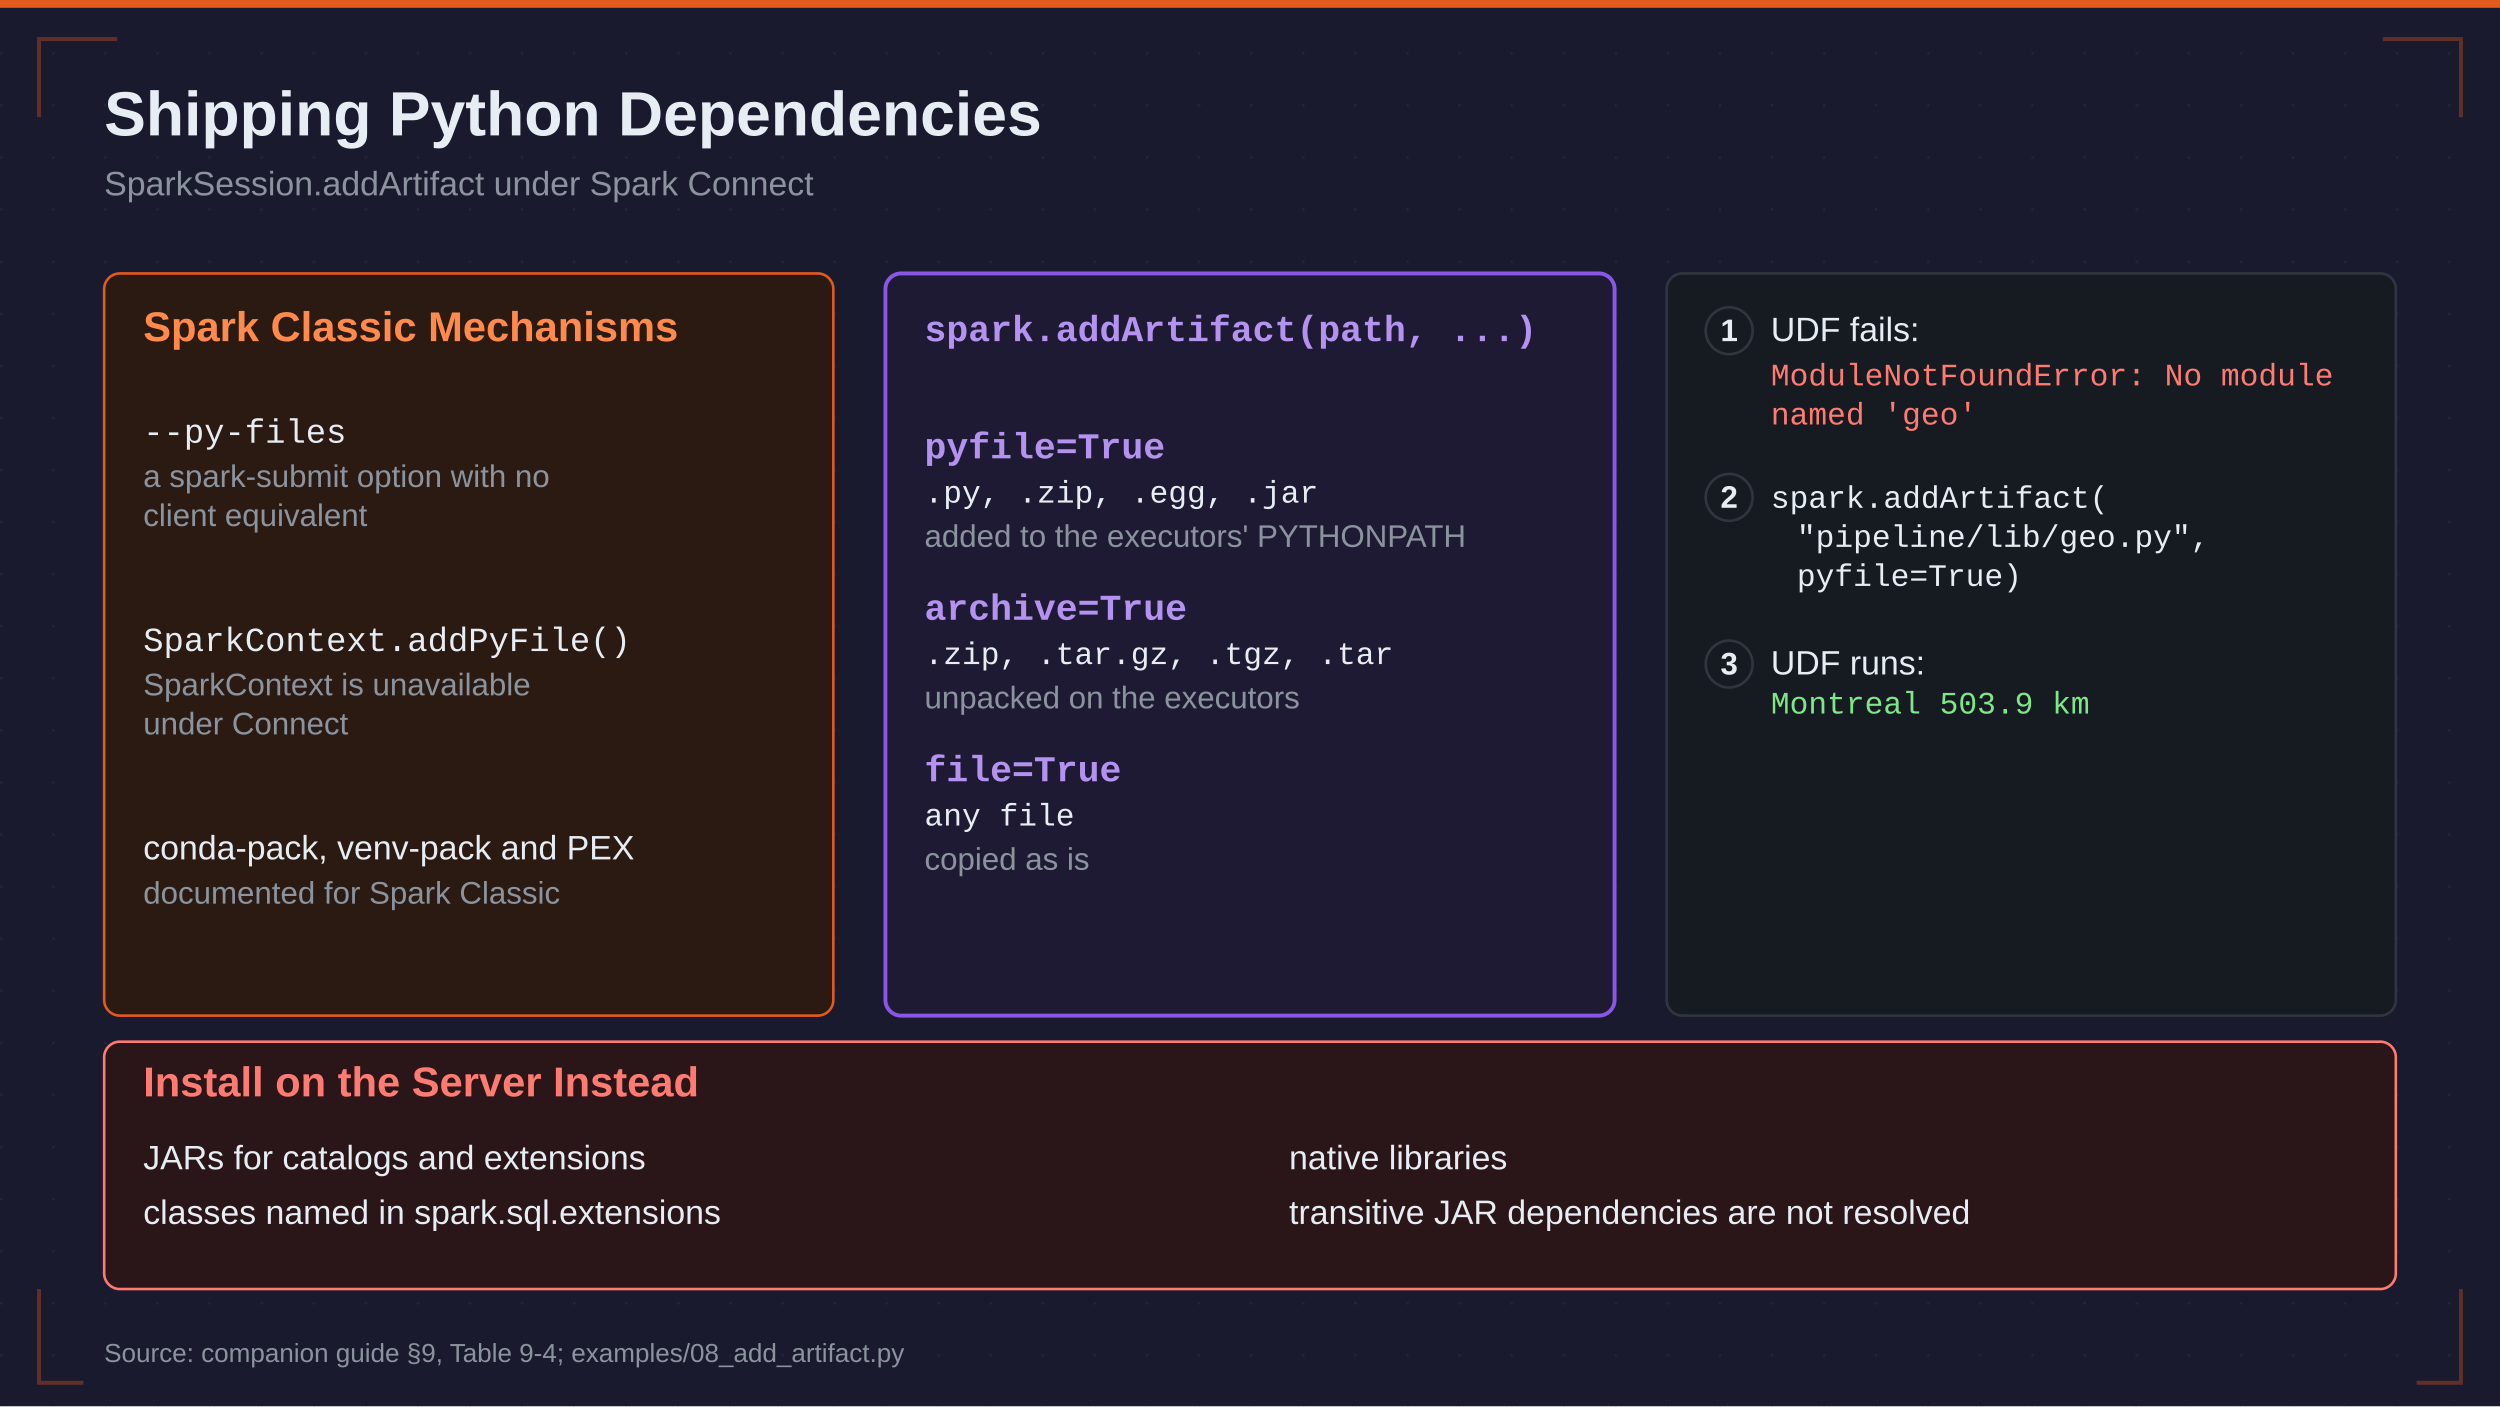
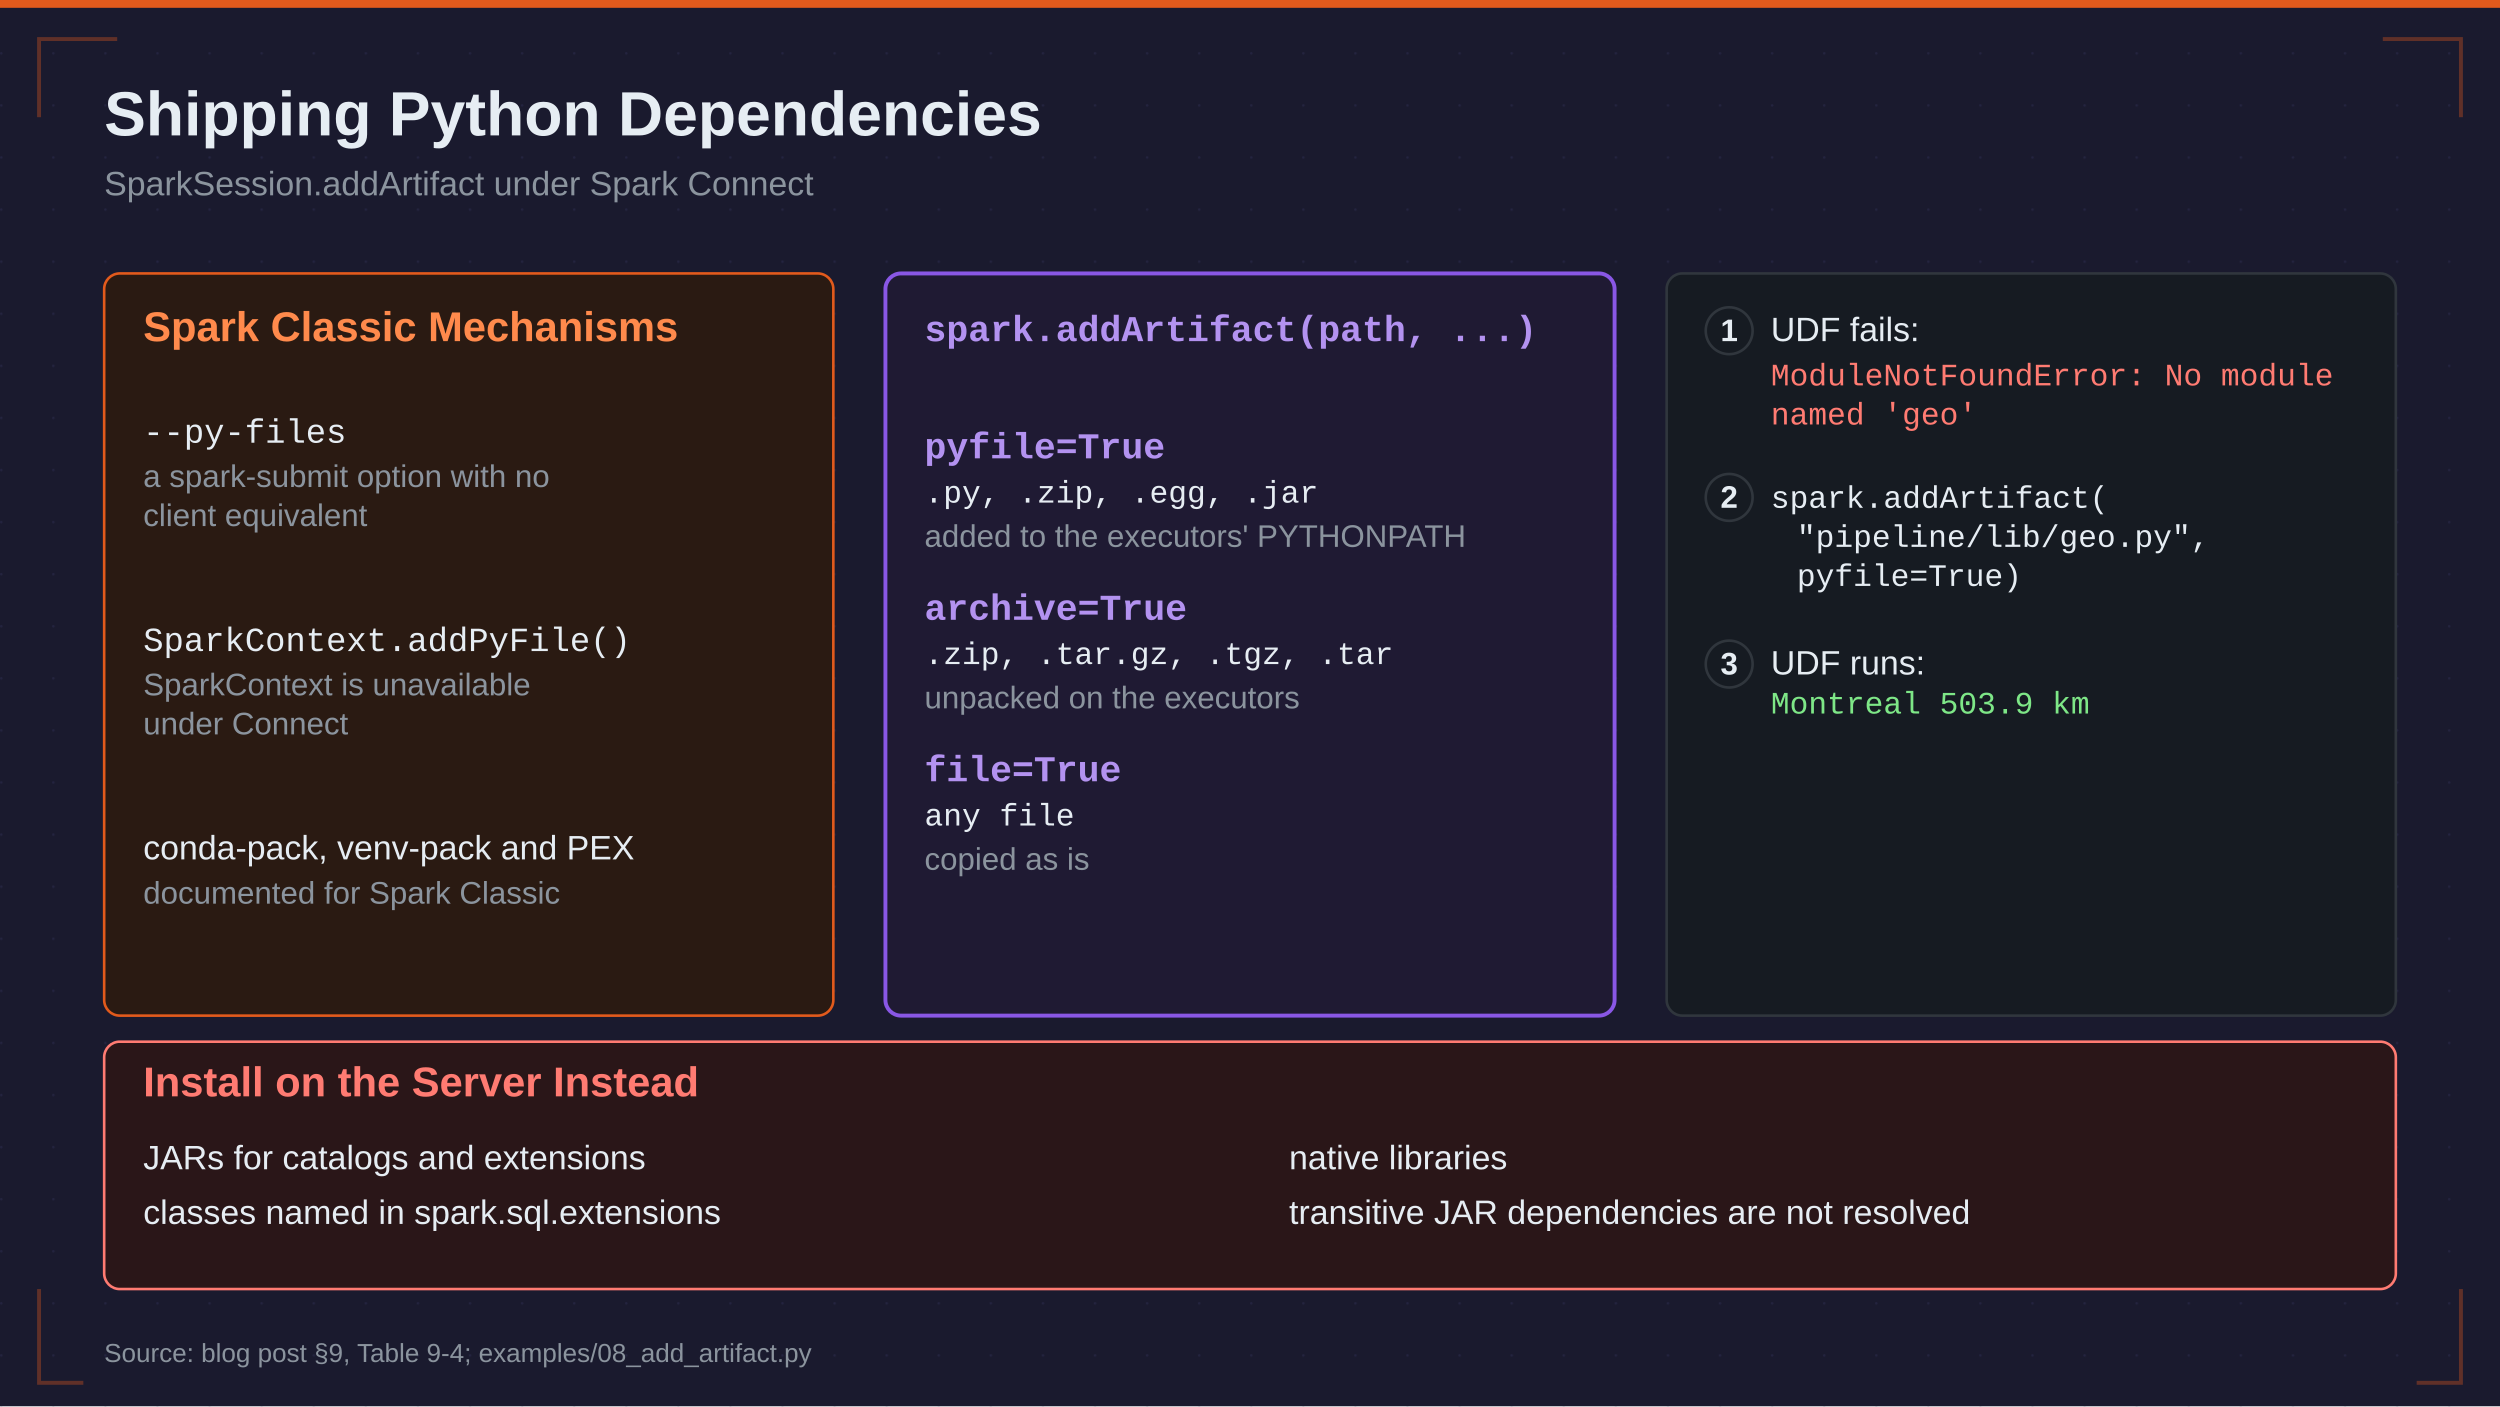
<svg xmlns="http://www.w3.org/2000/svg" width="1920" height="1080" viewBox="0 0 1920 1080" font-family="'Segoe UI', Arial, Helvetica, sans-serif">
  <defs>
    <pattern id="dotgrid" width="40" height="40" patternUnits="userSpaceOnUse">
      <circle cx="1" cy="1" r="1" fill="#2a2a4a" opacity="0.6" />
    </pattern>
  </defs>
  <rect x="0" y="0" width="1920" height="1080" fill="#1a1a2e" />
  <rect x="0" y="0" width="1920" height="1080" fill="url(#dotgrid)" />
  <rect x="0" y="0" width="1920" height="6" fill="#e25a1c" />
  <g stroke="#e25a1c" stroke-width="3" opacity="0.35" fill="none">
    <path d="M 30 90 L 30 30 L 90 30" />
    <path d="M 1830 30 L 1890 30 L 1890 90" />
    <path d="M 30 990 L 30 1062 L 64 1062" />
    <path d="M 1890 990 L 1890 1062 L 1856 1062" />
  </g>
  <text x="80" y="104" font-size="48" font-weight="700" fill="#e6edf3">Shipping Python Dependencies</text>
  <text x="80" y="150" font-size="26" fill="#8b949e">SparkSession.addArtifact under Spark Connect</text>
  <rect x="80" y="210" width="560" height="570" rx="12" fill="#2a1a12" stroke="#e25a1c" stroke-width="2" />
  <text x="110" y="262" font-size="32" font-weight="700" fill="#ff8a4c">Spark Classic Mechanisms</text>
  <text x="110" y="340" font-family="Consolas, 'Courier New', monospace" font-size="26" fill="#e6edf3">--py-files</text>
  <text x="110" y="374" font-size="24" fill="#8b949e">a spark-submit option with no</text>
  <text x="110" y="404" font-size="24" fill="#8b949e">client equivalent</text>
  <text x="110" y="500" font-family="Consolas, 'Courier New', monospace" font-size="26" fill="#e6edf3">SparkContext.addPyFile()</text>
  <text x="110" y="534" font-size="24" fill="#8b949e">SparkContext is unavailable</text>
  <text x="110" y="564" font-size="24" fill="#8b949e">under Connect</text>
  <text x="110" y="660" font-size="26" fill="#e6edf3">conda-pack, venv-pack and PEX</text>
  <text x="110" y="694" font-size="24" fill="#8b949e">documented for Spark Classic</text>
  <rect x="680" y="210" width="560" height="570" rx="12" fill="#1f1a33" stroke="#8957e5" stroke-width="3" />
  <text x="710" y="262" font-family="Consolas, 'Courier New', monospace" font-size="28" font-weight="700" fill="#b392f0">spark.addArtifact(path, ...)</text>
  <text x="710" y="352" font-family="Consolas, 'Courier New', monospace" font-size="28" font-weight="700" fill="#b392f0">pyfile=True</text>
  <text x="710" y="386" font-family="Consolas, 'Courier New', monospace" font-size="24" fill="#e6edf3">.py, .zip, .egg, .jar</text>
  <text x="710" y="420" font-size="24" fill="#8b949e">added to the executors' PYTHONPATH</text>
  <text x="710" y="476" font-family="Consolas, 'Courier New', monospace" font-size="28" font-weight="700" fill="#b392f0">archive=True</text>
  <text x="710" y="510" font-family="Consolas, 'Courier New', monospace" font-size="24" fill="#e6edf3">.zip, .tar.gz, .tgz, .tar</text>
  <text x="710" y="544" font-size="24" fill="#8b949e">unpacked on the executors</text>
  <text x="710" y="600" font-family="Consolas, 'Courier New', monospace" font-size="28" font-weight="700" fill="#b392f0">file=True</text>
  <text x="710" y="634" font-family="Consolas, 'Courier New', monospace" font-size="24" fill="#e6edf3">any file</text>
  <text x="710" y="668" font-size="24" fill="#8b949e">copied as is</text>
  <rect x="1280" y="210" width="560" height="570" rx="12" fill="#161b22" stroke="#30363d" stroke-width="2" />
  <circle cx="1328" cy="254" r="18" fill="#161b22" stroke="#30363d" stroke-width="2" />
  <text x="1328" y="262" font-size="24" font-weight="700" fill="#e6edf3" text-anchor="middle">1</text>
  <text x="1360" y="262" font-size="26" fill="#e6edf3">UDF fails:</text>
  <text x="1360" y="296" font-family="Consolas, 'Courier New', monospace" font-size="24" fill="#ff7b72">ModuleNotFoundError: No module</text>
  <text x="1360" y="326" font-family="Consolas, 'Courier New', monospace" font-size="24" fill="#ff7b72">named 'geo'</text>
  <circle cx="1328" cy="382" r="18" fill="#161b22" stroke="#30363d" stroke-width="2" />
  <text x="1328" y="390" font-size="24" font-weight="700" fill="#e6edf3" text-anchor="middle">2</text>
  <text x="1360" y="390" font-family="Consolas, 'Courier New', monospace" font-size="24" fill="#e6edf3">spark.addArtifact(</text>
  <text x="1380" y="420" font-family="Consolas, 'Courier New', monospace" font-size="24" fill="#e6edf3">"pipeline/lib/geo.py",</text>
  <text x="1380" y="450" font-family="Consolas, 'Courier New', monospace" font-size="24" fill="#e6edf3">pyfile=True)</text>
  <circle cx="1328" cy="510" r="18" fill="#161b22" stroke="#30363d" stroke-width="2" />
  <text x="1328" y="518" font-size="24" font-weight="700" fill="#e6edf3" text-anchor="middle">3</text>
  <text x="1360" y="518" font-size="26" fill="#e6edf3">UDF runs:</text>
  <text x="1360" y="548" font-family="Consolas, 'Courier New', monospace" font-size="24" fill="#7ee787">Montreal 503.9 km</text>
  <rect x="80" y="800" width="1760" height="190" rx="12" fill="#2a1618" stroke="#ff7b72" stroke-width="2" />
  <text x="110" y="842" font-size="32" font-weight="700" fill="#ff7b72">Install on the Server Instead</text>
  <text x="110" y="898" font-size="26" fill="#e6edf3">JARs for catalogs and extensions</text>
  <text x="990" y="898" font-size="26" fill="#e6edf3">native libraries</text>
  <text x="110" y="940" font-size="26" fill="#e6edf3">classes named in spark.sql.extensions</text>
  <text x="990" y="940" font-size="26" fill="#e6edf3">transitive JAR dependencies are not resolved</text>
-   <text x="80" y="1046" font-size="20" fill="#8b949e">Source: companion guide §9, Table 9-4; examples/08_add_artifact.py</text>
+   <text x="80" y="1046" font-size="20" fill="#8b949e">Source: blog post §9, Table 9-4; examples/08_add_artifact.py</text>
</svg>
